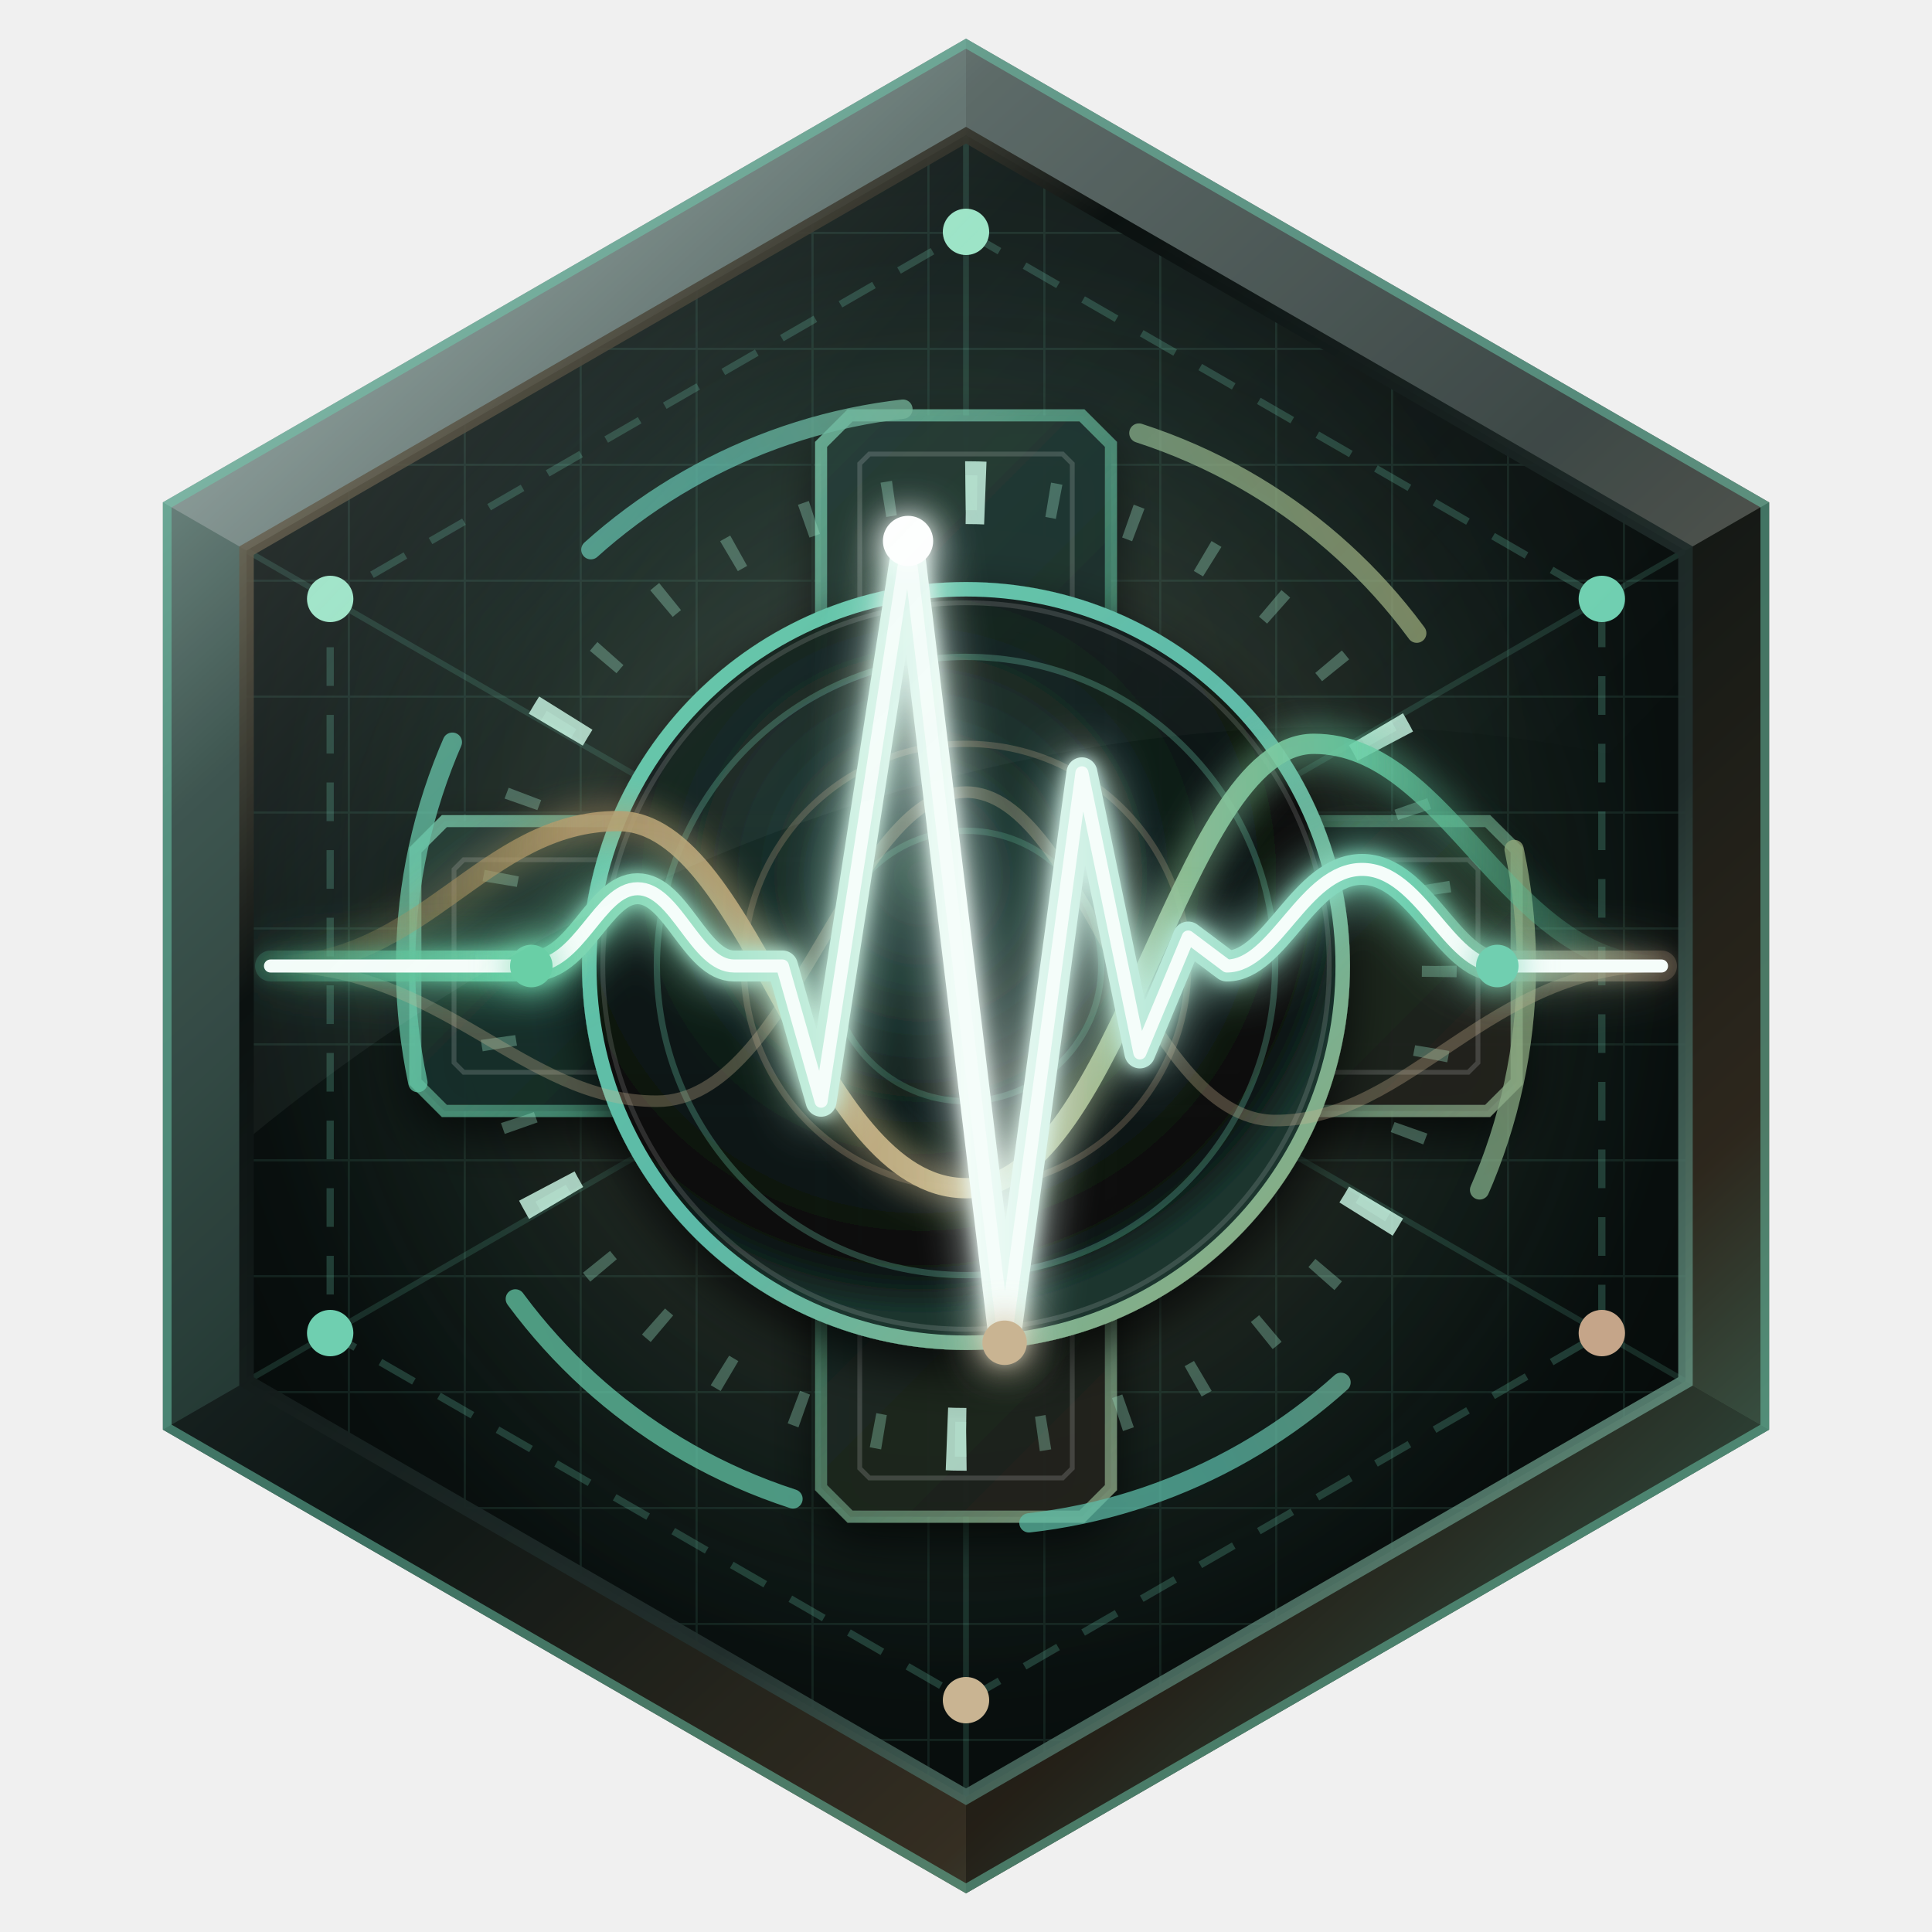
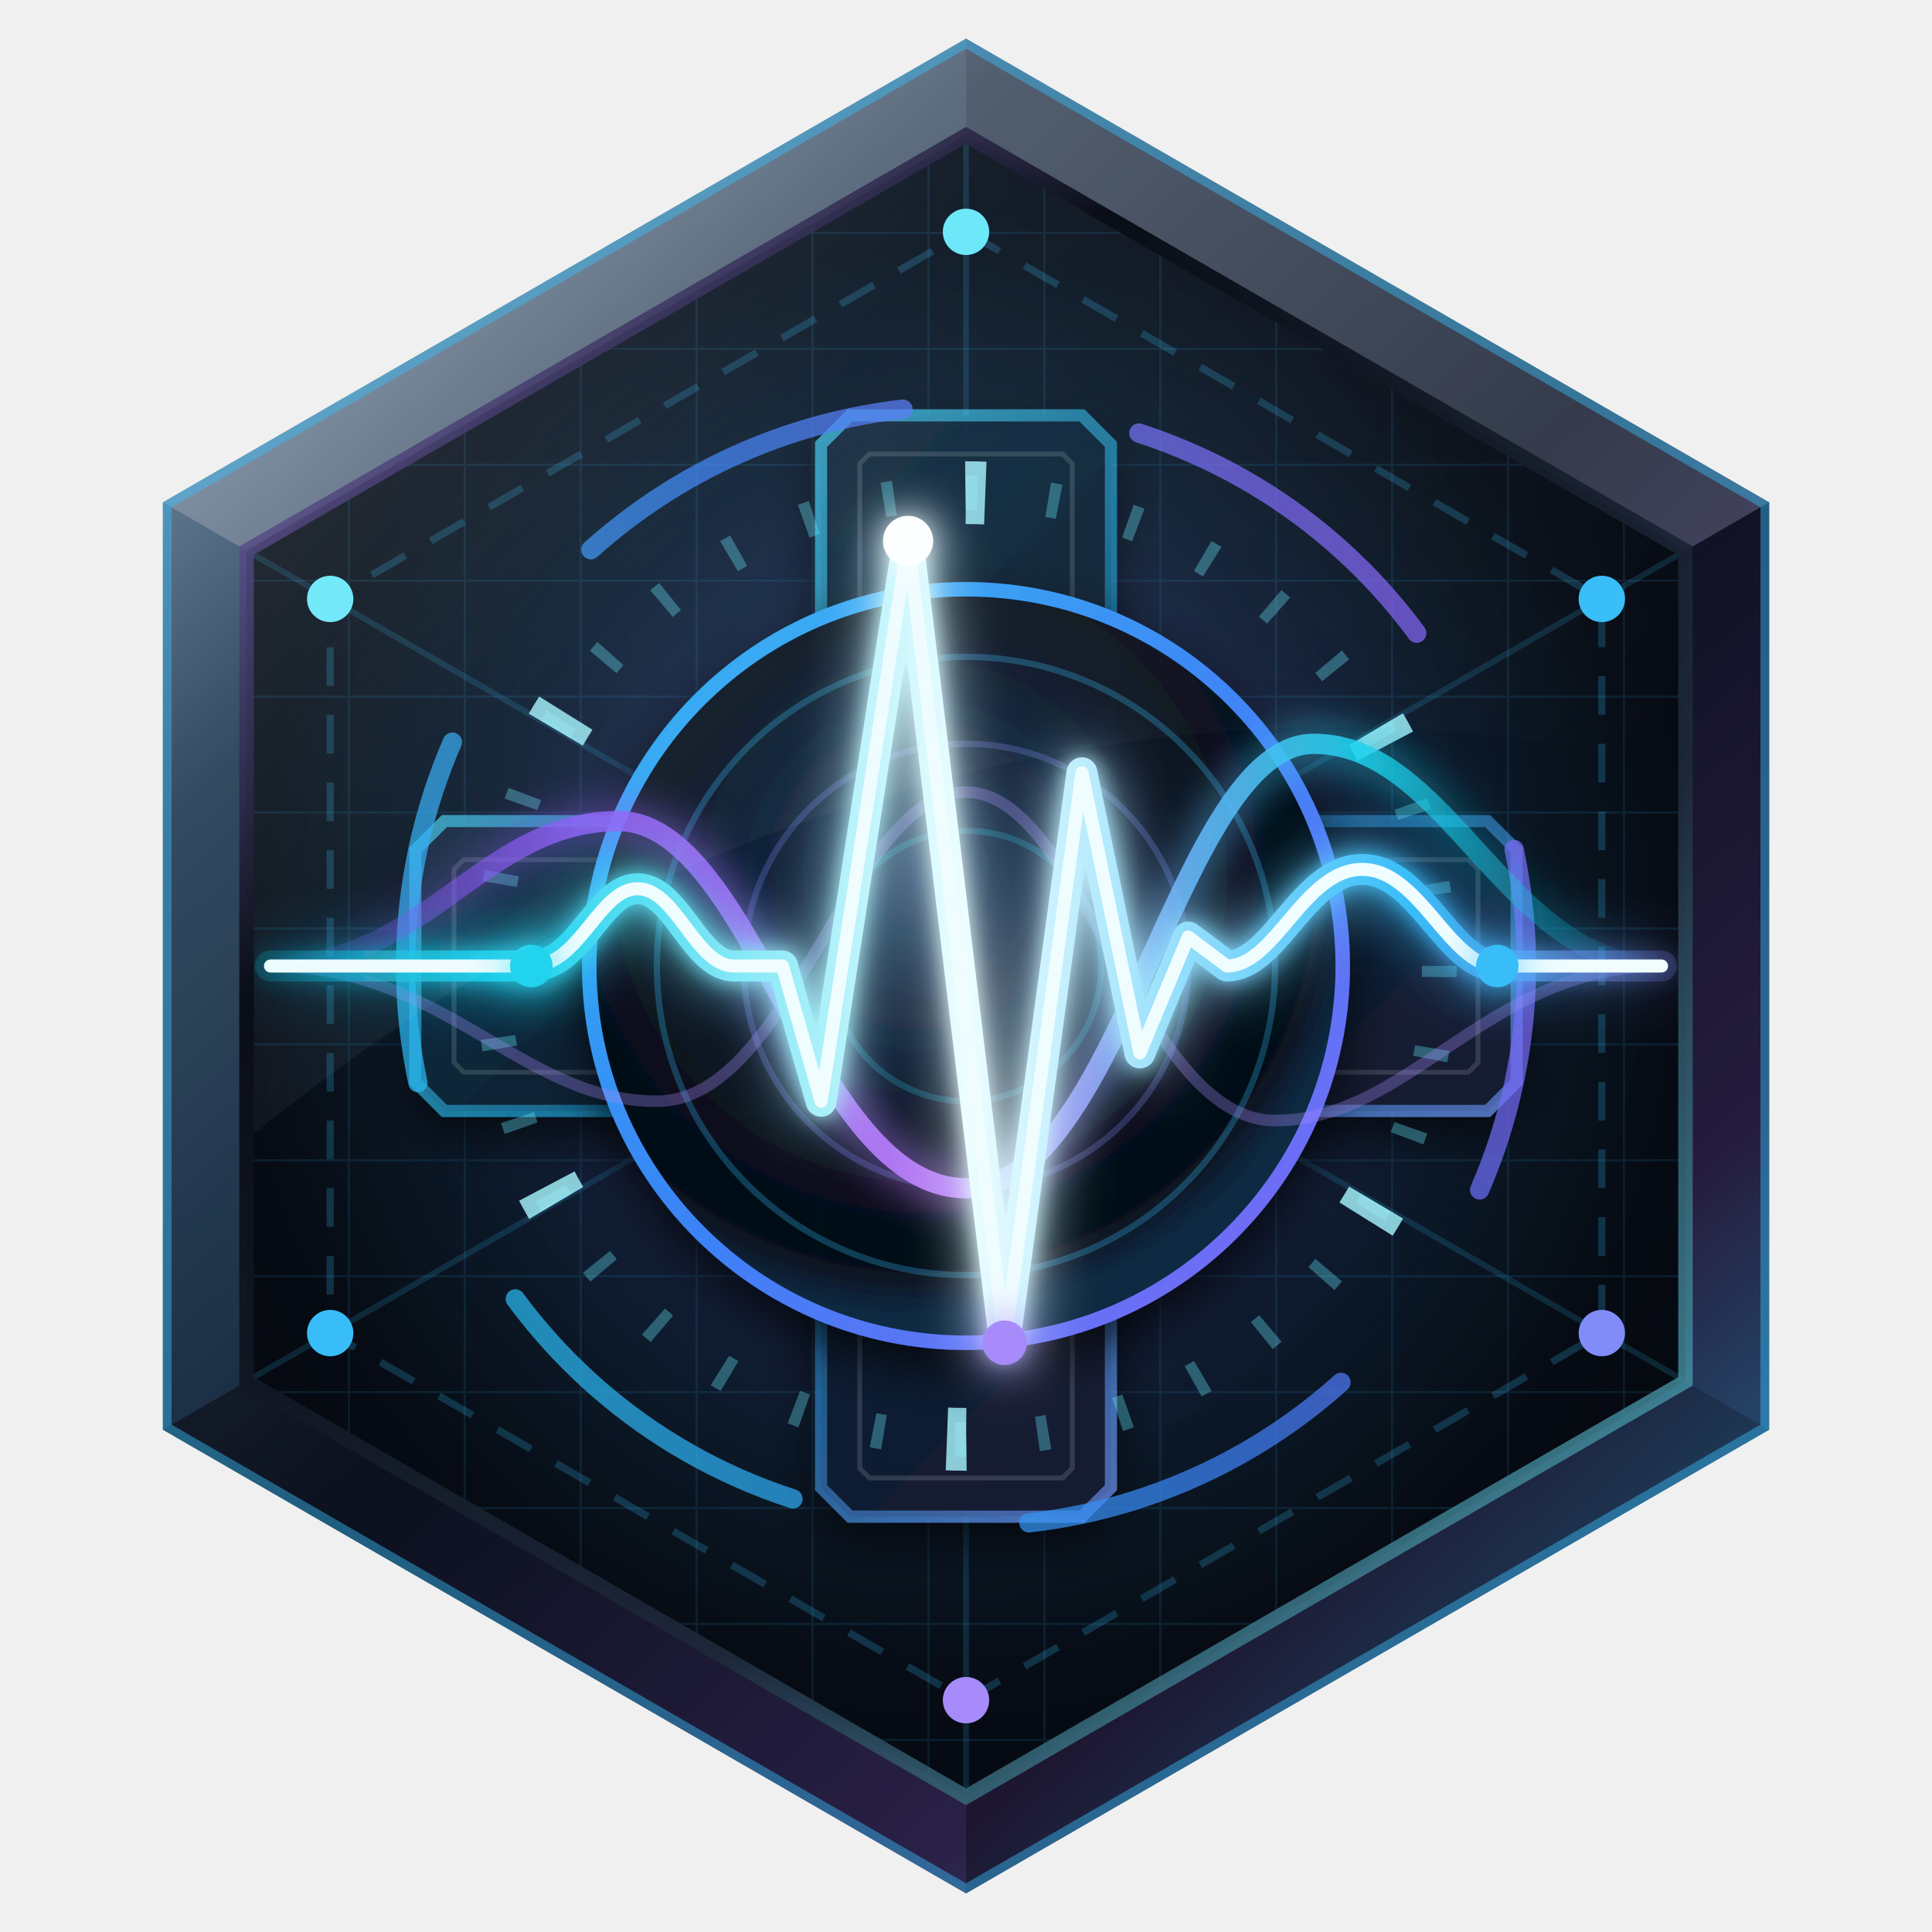
<svg xmlns="http://www.w3.org/2000/svg" width="200" height="200" viewBox="0 0 200 200" fill="none" role="img" aria-label="MedEx clinical audio and WebRTC emblem">
  <defs>
    <clipPath id="hex-outer-clip">
      <polygon points="100,4 183.14,52 183.14,148 100,196 16.86,148 16.86,52" />
    </clipPath>
    <clipPath id="hex-inner-clip">
      <polygon points="100,14 174.48,57 174.48,143 100,186 25.52,143 25.52,57" />
    </clipPath>
    <linearGradient id="bezel-metal" x1="20" y1="12" x2="180" y2="188" gradientUnits="userSpaceOnUse">
-       <stop offset="0%" stop-color="#9BADAA" />
-       <stop offset="22%" stop-color="#394A47" />
-       <stop offset="50%" stop-color="#13201E" />
-       <stop offset="78%" stop-color="#4B4130" />
-       <stop offset="100%" stop-color="#6FCFB0" />
+       <stop offset="0%" stop-color="#94A3B8" />
+       <stop offset="22%" stop-color="#334155" />
+       <stop offset="50%" stop-color="#0F172A" />
+       <stop offset="78%" stop-color="#3B2D63" />
+       <stop offset="100%" stop-color="#38BDF8" />
    </linearGradient>
    <linearGradient id="bevel-inner" x1="180" y1="188" x2="20" y2="12" gradientUnits="userSpaceOnUse">
-       <stop offset="0%" stop-color="#9AE3C5" stop-opacity="0.72" />
-       <stop offset="35%" stop-color="#23312F" stop-opacity="0.92" />
-       <stop offset="70%" stop-color="#0B1110" stop-opacity="1" />
-       <stop offset="100%" stop-color="#C9B492" stop-opacity="0.68" />
+       <stop offset="0%" stop-color="#67E8F9" stop-opacity="0.7" />
+       <stop offset="35%" stop-color="#1E293B" stop-opacity="0.9" />
+       <stop offset="70%" stop-color="#090D16" stop-opacity="1" />
+       <stop offset="100%" stop-color="#A78BFA" stop-opacity="0.65" />
    </linearGradient>
    <radialGradient id="chassis-bg" cx="50%" cy="46%" r="62%" fx="44%" fy="36%">
-       <stop offset="0%" stop-color="#1A2D29" />
-       <stop offset="48%" stop-color="#0F1917" />
-       <stop offset="85%" stop-color="#080E0D" />
-       <stop offset="100%" stop-color="#050A09" />
+       <stop offset="0%" stop-color="#132338" />
+       <stop offset="48%" stop-color="#0B1320" />
+       <stop offset="85%" stop-color="#060A12" />
+       <stop offset="100%" stop-color="#04070D" />
    </radialGradient>
    <radialGradient id="core-aura" cx="50%" cy="50%" r="48%">
-       <stop offset="0%" stop-color="#4CB38A" stop-opacity="0.28" />
-       <stop offset="45%" stop-color="#B08C69" stop-opacity="0.13" />
-       <stop offset="100%" stop-color="#4CB38A" stop-opacity="0" />
+       <stop offset="0%" stop-color="#06B6D4" stop-opacity="0.32" />
+       <stop offset="45%" stop-color="#6366F1" stop-opacity="0.14" />
+       <stop offset="100%" stop-color="#06B6D4" stop-opacity="0" />
    </radialGradient>
    <linearGradient id="cross-fill" x1="44" y1="44" x2="156" y2="156" gradientUnits="userSpaceOnUse">
-       <stop offset="0%" stop-color="#223C35" stop-opacity="0.94" />
-       <stop offset="50%" stop-color="#142723" stop-opacity="0.96" />
-       <stop offset="100%" stop-color="#2A211A" stop-opacity="0.94" />
+       <stop offset="0%" stop-color="#16324A" stop-opacity="0.92" />
+       <stop offset="50%" stop-color="#0D1E32" stop-opacity="0.95" />
+       <stop offset="100%" stop-color="#181B38" stop-opacity="0.92" />
    </linearGradient>
    <linearGradient id="cross-stroke" x1="44" y1="44" x2="156" y2="156" gradientUnits="userSpaceOnUse">
-       <stop offset="0%" stop-color="#9AE3C5" stop-opacity="0.88" />
-       <stop offset="50%" stop-color="#4CB995" stop-opacity="0.38" />
-       <stop offset="100%" stop-color="#C9B492" stop-opacity="0.82" />
+       <stop offset="0%" stop-color="#67E8F9" stop-opacity="0.85" />
+       <stop offset="50%" stop-color="#0EA5E9" stop-opacity="0.35" />
+       <stop offset="100%" stop-color="#A78BFA" stop-opacity="0.8" />
    </linearGradient>
    <radialGradient id="diaphragm-glass" cx="44%" cy="38%" r="58%">
-       <stop offset="0%" stop-color="#2A4B44" stop-opacity="0.95" />
-       <stop offset="55%" stop-color="#0F1D1A" stop-opacity="0.96" />
-       <stop offset="88%" stop-color="#080F0E" stop-opacity="0.98" />
-       <stop offset="100%" stop-color="#1A342E" stop-opacity="1" />
+       <stop offset="0%" stop-color="#1E3A5F" stop-opacity="0.95" />
+       <stop offset="55%" stop-color="#0A1626" stop-opacity="0.96" />
+       <stop offset="88%" stop-color="#050B14" stop-opacity="0.98" />
+       <stop offset="100%" stop-color="#0E2942" stop-opacity="1" />
    </radialGradient>
    <linearGradient id="pcm-wave-grad" x1="28" y1="100" x2="172" y2="100" gradientUnits="userSpaceOnUse">
-       <stop offset="0%" stop-color="#4CB38A" stop-opacity="0.22" />
-       <stop offset="18%" stop-color="#69CFA6" stop-opacity="1" />
-       <stop offset="50%" stop-color="#F3FDF9" stop-opacity="1" />
-       <stop offset="82%" stop-color="#6FCFB0" stop-opacity="1" />
-       <stop offset="100%" stop-color="#C5A589" stop-opacity="0.22" />
+       <stop offset="0%" stop-color="#06B6D4" stop-opacity="0.2" />
+       <stop offset="18%" stop-color="#22D3EE" stop-opacity="1" />
+       <stop offset="50%" stop-color="#ECFEFF" stop-opacity="1" />
+       <stop offset="82%" stop-color="#38BDF8" stop-opacity="1" />
+       <stop offset="100%" stop-color="#818CF8" stop-opacity="0.2" />
    </linearGradient>
    <linearGradient id="opus-wave-grad" x1="28" y1="100" x2="172" y2="100" gradientUnits="userSpaceOnUse">
-       <stop offset="0%" stop-color="#A18447" stop-opacity="0" />
-       <stop offset="22%" stop-color="#B49867" stop-opacity="0.85" />
-       <stop offset="50%" stop-color="#CBBB8F" stop-opacity="0.95" />
-       <stop offset="78%" stop-color="#69CFA6" stop-opacity="0.85" />
-       <stop offset="100%" stop-color="#4CB38A" stop-opacity="0" />
+       <stop offset="0%" stop-color="#7C3AED" stop-opacity="0" />
+       <stop offset="22%" stop-color="#8B5CF6" stop-opacity="0.85" />
+       <stop offset="50%" stop-color="#C084FC" stop-opacity="0.95" />
+       <stop offset="78%" stop-color="#22D3EE" stop-opacity="0.85" />
+       <stop offset="100%" stop-color="#06B6D4" stop-opacity="0" />
    </linearGradient>
    <linearGradient id="ring-grad" x1="40" y1="40" x2="160" y2="160" gradientUnits="userSpaceOnUse">
-       <stop offset="0%" stop-color="#69CFA6" />
-       <stop offset="50%" stop-color="#5BB9A7" />
-       <stop offset="100%" stop-color="#B5A064" />
+       <stop offset="0%" stop-color="#22D3EE" />
+       <stop offset="50%" stop-color="#3B82F6" />
+       <stop offset="100%" stop-color="#A855F7" />
    </linearGradient>
    <linearGradient id="glass-sheen" x1="16" y1="10" x2="130" y2="120" gradientUnits="userSpaceOnUse">
-       <stop offset="0%" stop-color="#FFFFFF" stop-opacity="0.24" />
-       <stop offset="45%" stop-color="#CCEEE4" stop-opacity="0.06" />
+       <stop offset="0%" stop-color="#FFFFFF" stop-opacity="0.22" />
+       <stop offset="45%" stop-color="#BAE6FD" stop-opacity="0.06" />
      <stop offset="100%" stop-color="#FFFFFF" stop-opacity="0" />
    </linearGradient>
    <pattern id="osc-grid" width="12" height="12" patternUnits="userSpaceOnUse">
-       <path d="M 12 0 L 0 0 0 12" fill="none" stroke="#6FCFB0" stroke-width="0.45" stroke-opacity="0.11" />
+       <path d="M 12 0 L 0 0 0 12" fill="none" stroke="#38BDF8" stroke-width="0.45" stroke-opacity="0.11" />
    </pattern>
    <filter id="signal-bloom" x="-25%" y="-35%" width="150%" height="170%">
-       <feGaussianBlur in="SourceGraphic" stdDeviation="2.6" result="blur1" />
-       <feGaussianBlur in="SourceGraphic" stdDeviation="0.9" result="blur2" />
+       <feGaussianBlur in="SourceGraphic" stdDeviation="3.2" result="blur1" />
+       <feGaussianBlur in="SourceGraphic" stdDeviation="1.1" result="blur2" />
      <feMerge>
        <feMergeNode in="blur1" />
        <feMergeNode in="blur2" />
        <feMergeNode in="SourceGraphic" />
      </feMerge>
    </filter>
    <filter id="soft-glow" x="-30%" y="-30%" width="160%" height="160%">
-       <feGaussianBlur in="SourceGraphic" stdDeviation="1.9" result="blur" />
+       <feGaussianBlur in="SourceGraphic" stdDeviation="2.2" result="blur" />
      <feMerge>
        <feMergeNode in="blur" />
        <feMergeNode in="SourceGraphic" />
      </feMerge>
    </filter>
    <filter id="inset-depth" x="-10%" y="-10%" width="120%" height="120%">
-       <feDropShadow dx="0" dy="2" stdDeviation="2.5" flood-color="#000000" flood-opacity="0.72" />
+       <feDropShadow dx="0" dy="2" stdDeviation="2.5" flood-color="#000000" flood-opacity="0.7" />
    </filter>
  </defs>
  <g clip-path="url(#hex-outer-clip)">
    <polygon points="100,4 183.14,52 183.14,148 100,196 16.86,148 16.86,52" fill="url(#bezel-metal)" />
-     <polygon points="100,4 183.14,52 174.48,57 100,14" fill="#FFFFFF" fill-opacity="0.18" />
-     <polygon points="100,4 16.86,52 25.52,57 100,14" fill="#E8F7F3" fill-opacity="0.26" />
-     <polygon points="16.86,52 16.86,148 25.52,143 25.52,57" fill="#6FCFB0" fill-opacity="0.09" />
-     <polygon points="183.14,52 183.14,148 174.48,143 174.48,57" fill="#000000" fill-opacity="0.4" />
-     <polygon points="100,196 183.14,148 174.48,143 100,186" fill="#000000" fill-opacity="0.52" />
-     <polygon points="100,196 16.86,148 25.52,143 100,186" fill="#000000" fill-opacity="0.3" />
+     <polygon points="100,4 183.14,52 174.48,57 100,14" fill="#FFFFFF" fill-opacity="0.16" />
+     <polygon points="100,4 16.86,52 25.52,57 100,14" fill="#E0F2FE" fill-opacity="0.24" />
+     <polygon points="16.86,52 16.86,148 25.52,143 25.52,57" fill="#38BDF8" fill-opacity="0.08" />
+     <polygon points="183.14,52 183.14,148 174.48,143 174.48,57" fill="#000000" fill-opacity="0.38" />
+     <polygon points="100,196 183.14,148 174.48,143 100,186" fill="#000000" fill-opacity="0.5" />
+     <polygon points="100,196 16.86,148 25.52,143 100,186" fill="#000000" fill-opacity="0.28" />
    <g clip-path="url(#hex-inner-clip)">
      <polygon points="100,14 174.48,57 174.48,143 100,186 25.52,143 25.52,57" fill="url(#chassis-bg)" />
      <rect x="14" y="14" width="172" height="172" fill="url(#osc-grid)" />
      <circle cx="100" cy="100" r="78" fill="url(#core-aura)" />
-       <g stroke="#6FCFB0" stroke-width="0.6" stroke-opacity="0.16">
+       <g stroke="#38BDF8" stroke-width="0.6" stroke-opacity="0.16">
        <line x1="100" y1="14" x2="100" y2="186" />
        <line x1="25.52" y1="57" x2="174.48" y2="143" />
        <line x1="174.48" y1="57" x2="25.52" y2="143" />
      </g>
-       <polygon points="100,24 165.82,62 165.82,138 100,176 34.18,138 34.18,62" fill="none" stroke="#6FCFB0" stroke-width="0.75" stroke-opacity="0.24" stroke-dasharray="4 3" />
+       <polygon points="100,24 165.82,62 165.82,138 100,176 34.18,138 34.18,62" fill="none" stroke="#38BDF8" stroke-width="0.75" stroke-opacity="0.22" stroke-dasharray="4 3" />
      <path d="M 88,43 L 112,43 L 115,46 L 115,85 L 154,85 L 157,88 L 157,112 L 154,115 L 115,115 L 115,154 L 112,157 L 88,157 L 85,154 L 85,115 L 46,115 L 43,112 L 43,88 L 46,85 L 85,85 L 85,46 Z" fill="url(#cross-fill)" stroke="url(#cross-stroke)" stroke-width="1.25" filter="url(#inset-depth)" />
-       <path d="M 90,47 L 110,47 L 111,48 L 111,89 L 152,89 L 153,90 L 153,110 L 152,111 L 111,111 L 111,152 L 110,153 L 90,153 L 89,152 L 89,111 L 48,111 L 47,110 L 47,90 L 48,89 L 89,89 L 89,48 Z" fill="none" stroke="#FFFFFF" stroke-width="0.5" stroke-opacity="0.16" />
-       <circle cx="100" cy="100" r="58" fill="none" stroke="url(#ring-grad)" stroke-width="2" stroke-linecap="round" stroke-dasharray="36 24.74" transform="rotate(-72 100 100)" opacity="0.74" />
-       <circle cx="100" cy="100" r="49" fill="none" stroke="#9AE3C5" stroke-width="3.6" stroke-dasharray="1.15 7.402" transform="rotate(-90 100 100)" opacity="0.34" />
-       <circle cx="100" cy="100" r="49" fill="none" stroke="#C4F0DE" stroke-width="6.5" stroke-dasharray="2 49.31" transform="rotate(-90 100 100)" opacity="0.84" />
+       <path d="M 90,47 L 110,47 L 111,48 L 111,89 L 152,89 L 153,90 L 153,110 L 152,111 L 111,111 L 111,152 L 110,153 L 90,153 L 89,152 L 89,111 L 48,111 L 47,110 L 47,90 L 48,89 L 89,89 L 89,48 Z" fill="none" stroke="#FFFFFF" stroke-width="0.5" stroke-opacity="0.14" />
+       <circle cx="100" cy="100" r="58" fill="none" stroke="url(#ring-grad)" stroke-width="2" stroke-linecap="round" stroke-dasharray="36 24.74" transform="rotate(-72 100 100)" opacity="0.72" />
+       <circle cx="100" cy="100" r="49" fill="none" stroke="#67E8F9" stroke-width="3.6" stroke-dasharray="1.15 7.402" transform="rotate(-90 100 100)" opacity="0.34" />
+       <circle cx="100" cy="100" r="49" fill="none" stroke="#A5F3FC" stroke-width="6.5" stroke-dasharray="2 49.31" transform="rotate(-90 100 100)" opacity="0.82" />
      <circle cx="100" cy="100" r="39" fill="url(#diaphragm-glass)" stroke="url(#ring-grad)" stroke-width="1.5" filter="url(#inset-depth)" />
-       <circle cx="100" cy="100" r="37.6" fill="none" stroke="#FFFFFF" stroke-width="0.5" stroke-opacity="0.14" />
-       <circle cx="100" cy="100" r="32" fill="none" stroke="#6FCFB0" stroke-width="0.65" stroke-opacity="0.28" />
-       <circle cx="100" cy="100" r="23" fill="none" stroke="#C5A589" stroke-width="0.65" stroke-opacity="0.26" />
-       <circle cx="100" cy="100" r="14" fill="none" stroke="#69CFA6" stroke-width="0.65" stroke-opacity="0.22" />
-       <path d="M 28,100 C 46,100 54,114 68,114 C 82,114 88,82 100,82 C 112,82 118,116 132,116 C 146,116 154,100 172,100" fill="none" stroke="#C9B492" stroke-width="1.2" stroke-opacity="0.32" />
+       <circle cx="100" cy="100" r="32" fill="none" stroke="#38BDF8" stroke-width="0.65" stroke-opacity="0.28" />
+       <circle cx="100" cy="100" r="23" fill="none" stroke="#818CF8" stroke-width="0.65" stroke-opacity="0.26" />
+       <circle cx="100" cy="100" r="14" fill="none" stroke="#22D3EE" stroke-width="0.65" stroke-opacity="0.22" />
+       <path d="M 28,100 C 46,100 54,114 68,114 C 82,114 88,82 100,82 C 112,82 118,116 132,116 C 146,116 154,100 172,100" fill="none" stroke="#A78BFA" stroke-width="1.2" stroke-opacity="0.32" />
      <path d="M 28,100 C 44,100 50,85 64,85 C 78,85 84,123 100,123 C 116,123 122,77 136,77 C 150,77 156,100 172,100" fill="none" stroke="url(#opus-wave-grad)" stroke-width="2.1" stroke-linecap="round" filter="url(#soft-glow)" />
      <path d="M 28,100 L 55,100 C 60,100 62,92 66,92 C 70,92 72,100 76,100 L 81,100 L 85,114 L 94,56 L 104,139 L 112,80 L 118,109 L 123,97 L 127,100 C 132,100 135,90 141,90 C 147,90 150,100 155,100 L 172,100" fill="none" stroke="url(#pcm-wave-grad)" stroke-width="3.2" stroke-linecap="round" stroke-linejoin="round" filter="url(#signal-bloom)" />
-       <path d="M 28,100 L 55,100 C 60,100 62,92 66,92 C 70,92 72,100 76,100 L 81,100 L 85,114 L 94,56 L 104,139 L 112,80 L 118,109 L 123,97 L 127,100 C 132,100 135,90 141,90 C 147,90 150,100 155,100 L 172,100" fill="none" stroke="#F5FDFA" stroke-width="1.35" stroke-linecap="round" stroke-linejoin="round" />
+       <path d="M 28,100 L 55,100 C 60,100 62,92 66,92 C 70,92 72,100 76,100 L 81,100 L 85,114 L 94,56 L 104,139 L 112,80 L 118,109 L 123,97 L 127,100 C 132,100 135,90 141,90 C 147,90 150,100 155,100 L 172,100" fill="none" stroke="#F0FDFF" stroke-width="1.35" stroke-linecap="round" stroke-linejoin="round" />
      <g filter="url(#soft-glow)">
-         <circle cx="55" cy="100" r="2.2" fill="#69CFA6" />
+         <circle cx="55" cy="100" r="2.2" fill="#22D3EE" />
        <circle cx="94" cy="56" r="2.6" fill="#FFFFFF" />
-         <circle cx="104" cy="139" r="2.3" fill="#C9B492" />
-         <circle cx="155" cy="100" r="2.2" fill="#6FCFB0" />
+         <circle cx="104" cy="139" r="2.3" fill="#A78BFA" />
+         <circle cx="155" cy="100" r="2.2" fill="#38BDF8" />
      </g>
      <g>
-         <circle cx="100" cy="24" r="2.4" fill="#9AE3C5" />
-         <circle cx="165.82" cy="62" r="2.4" fill="#6FCFB0" />
-         <circle cx="165.82" cy="138" r="2.4" fill="#C5A589" />
-         <circle cx="100" cy="176" r="2.4" fill="#C9B492" />
-         <circle cx="34.18" cy="138" r="2.4" fill="#6FCFB0" />
-         <circle cx="34.18" cy="62" r="2.4" fill="#9AE3C5" />
+         <circle cx="100" cy="24" r="2.4" fill="#67E8F9" />
+         <circle cx="165.82" cy="62" r="2.4" fill="#38BDF8" />
+         <circle cx="165.82" cy="138" r="2.4" fill="#818CF8" />
+         <circle cx="100" cy="176" r="2.4" fill="#A78BFA" />
+         <circle cx="34.18" cy="138" r="2.4" fill="#38BDF8" />
+         <circle cx="34.18" cy="62" r="2.4" fill="#67E8F9" />
      </g>
      <path d="M 100,14 L 174.48,57 L 174.48,80 C 132,68 74,78 25.52,118 L 25.52,57 Z" fill="url(#glass-sheen)" />
    </g>
    <polygon points="100,14 174.48,57 174.48,143 100,186 25.52,143 25.52,57" fill="none" stroke="url(#bevel-inner)" stroke-width="1.5" />
-     <polygon points="100,4 183.14,52 183.14,148 100,196 16.86,148 16.86,52" fill="none" stroke="#6FCFB0" stroke-opacity="0.5" stroke-width="1.8" />
+     <polygon points="100,4 183.14,52 183.14,148 100,196 16.86,148 16.86,52" fill="none" stroke="#38BDF8" stroke-opacity="0.45" stroke-width="1.8" />
  </g>
</svg>
